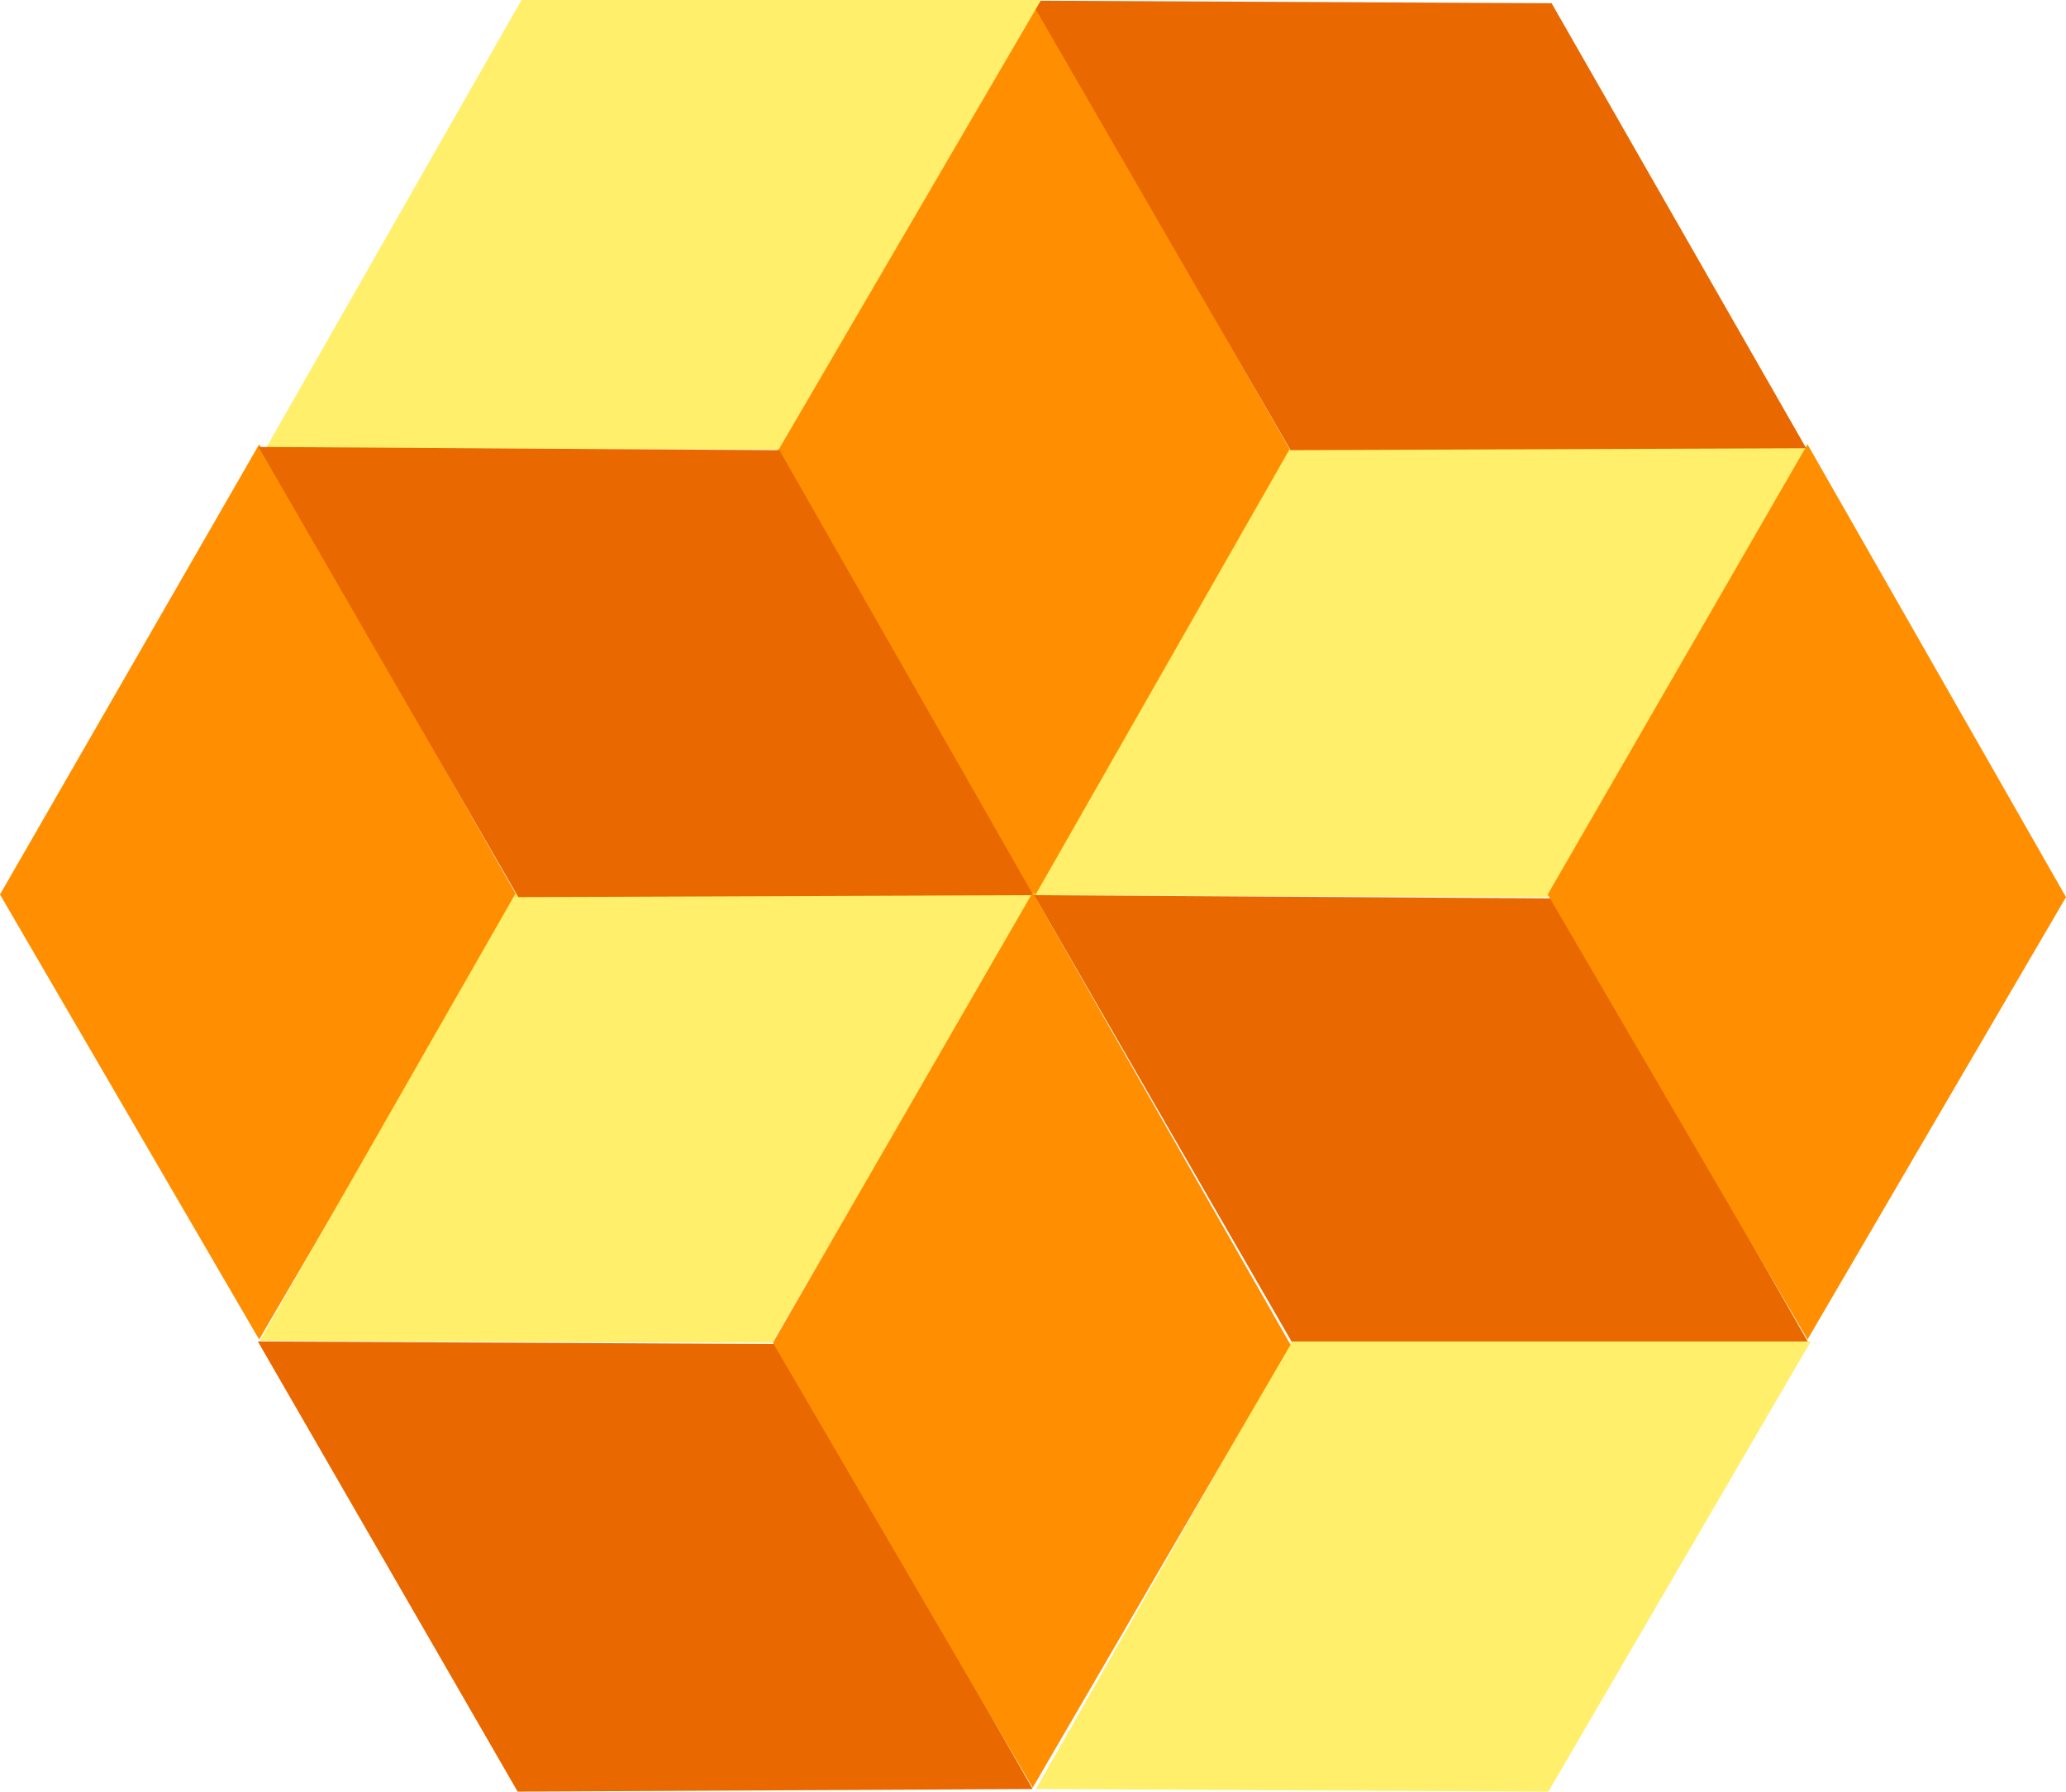
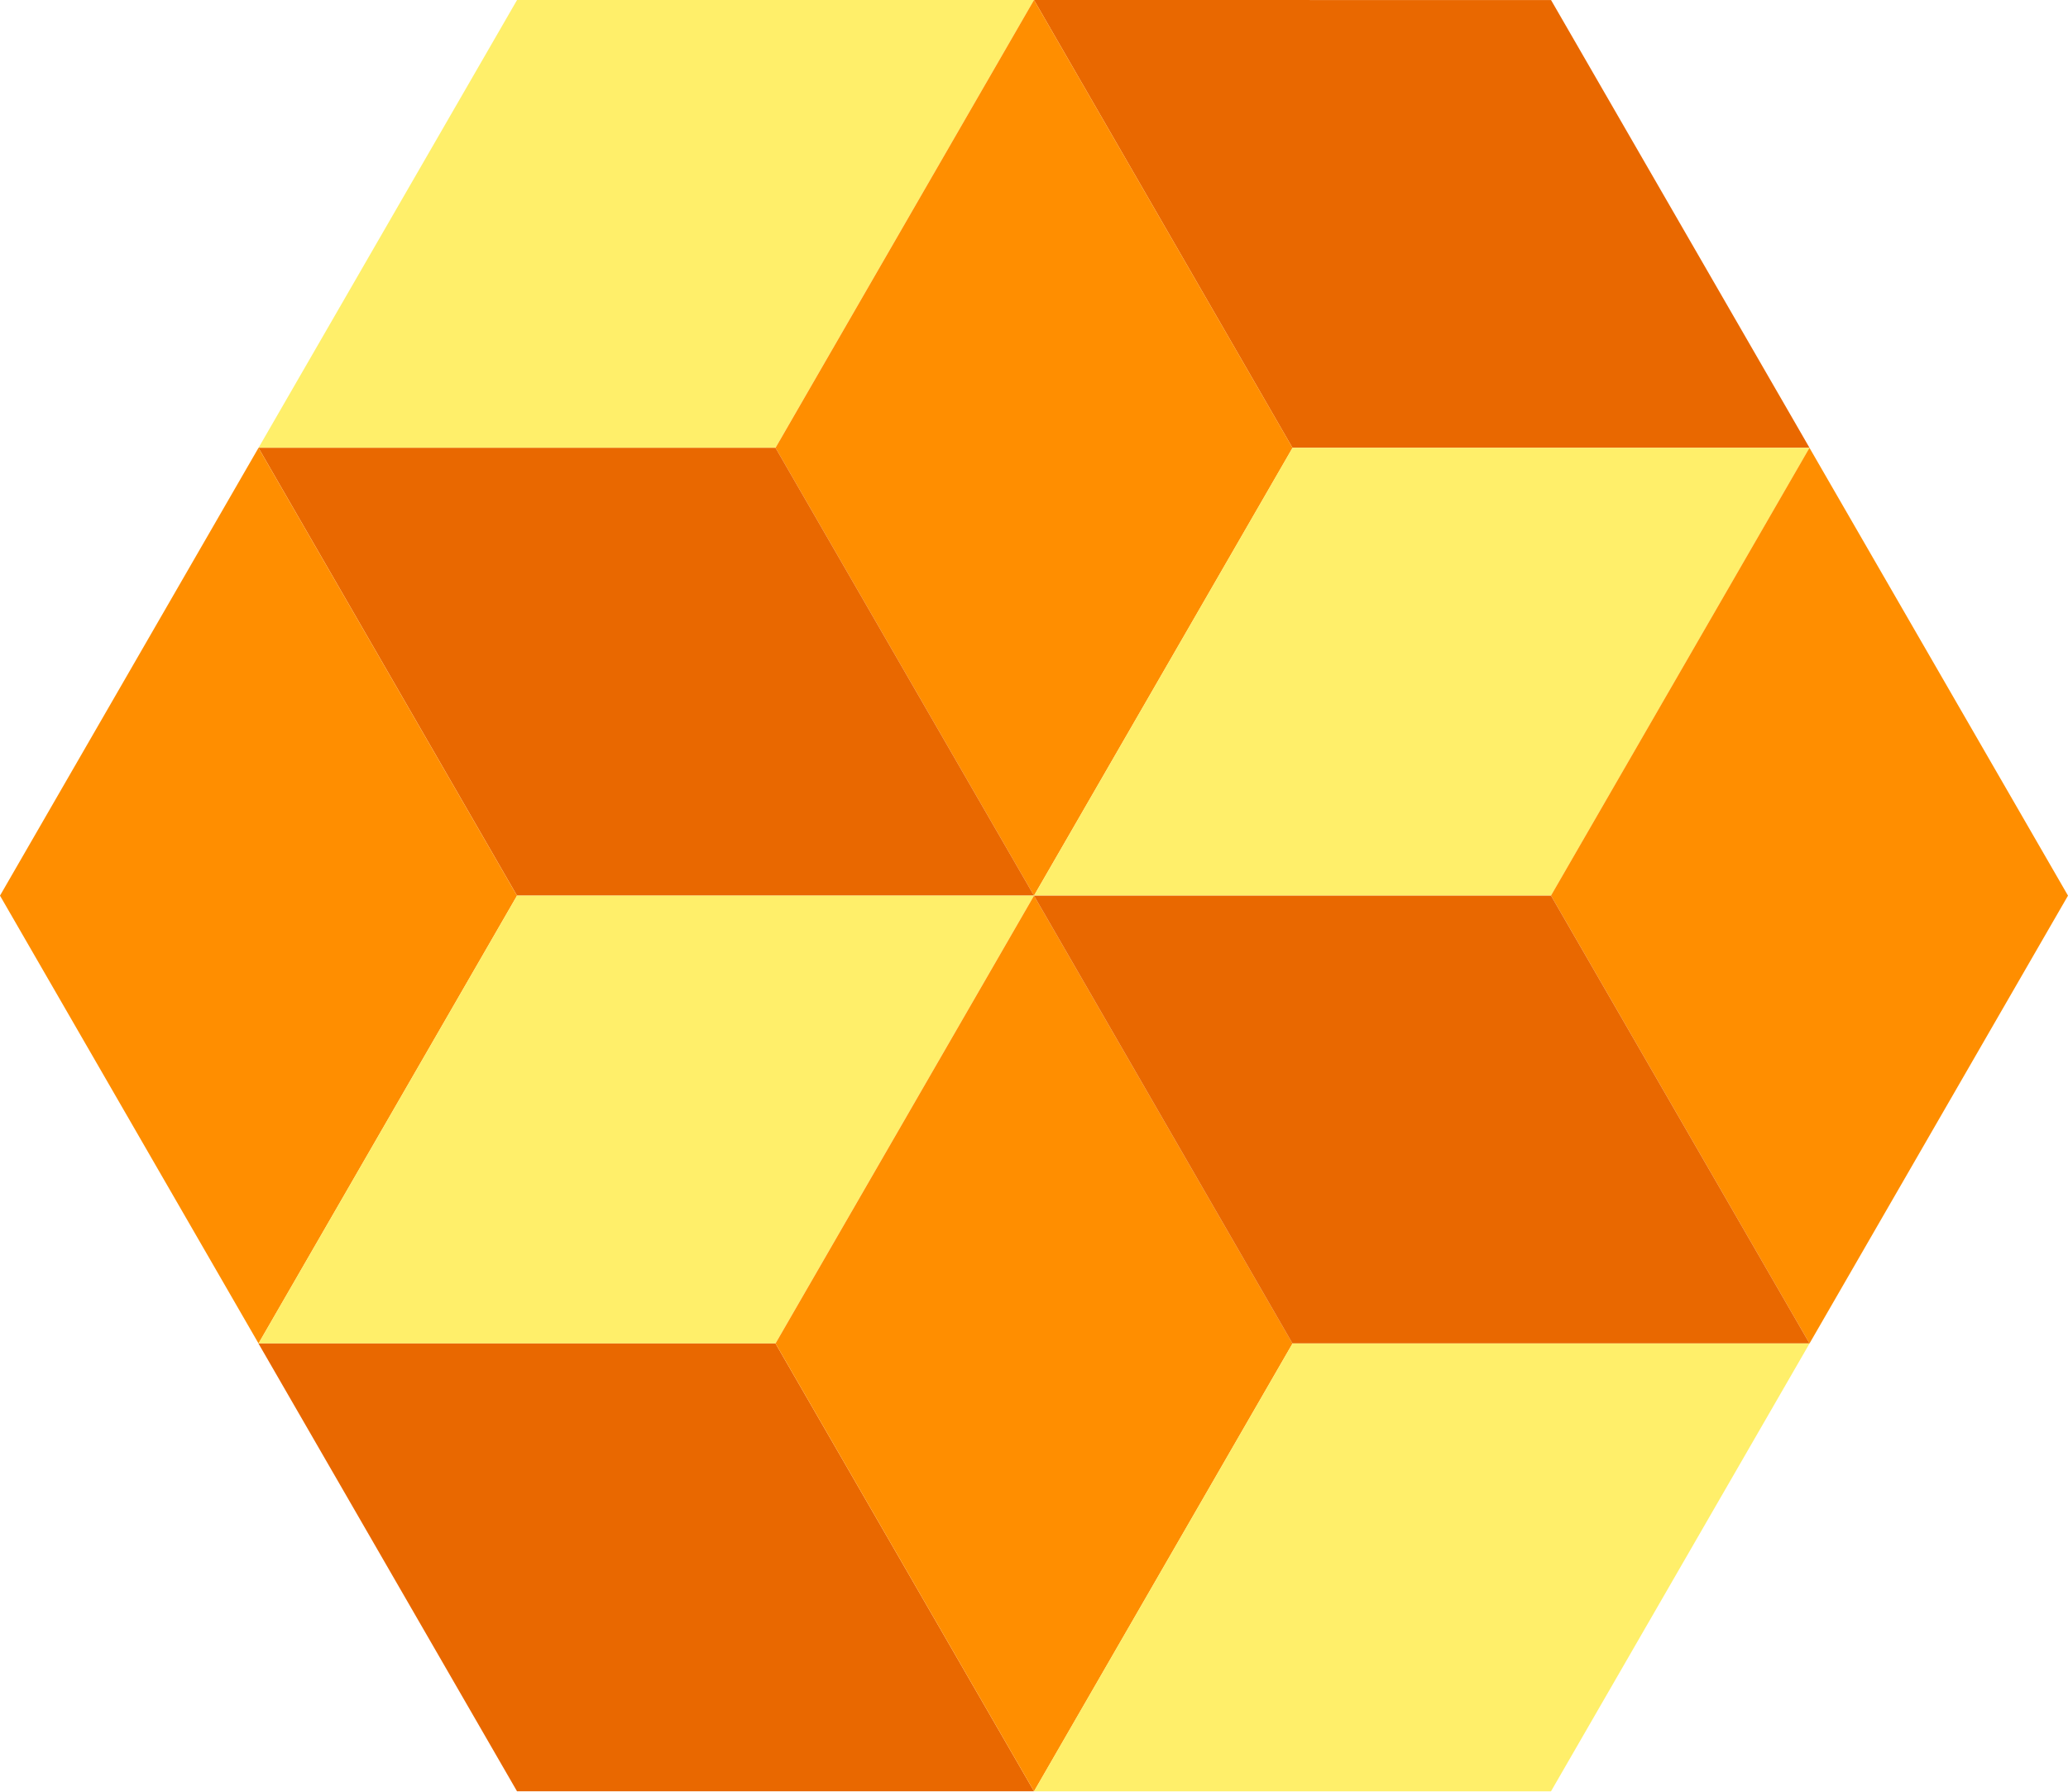
- <svg xmlns="http://www.w3.org/2000/svg" version="1.1" id="Layer_1" x="0px" y="0px" viewBox="0 0 451.988 391.884" xml:space="preserve" width="451.988" height="391.884">
-   <defs id="defs152" />
-   <style type="text/css" id="style110">
- 	.st0{fill:#FF8E00;}
- 	.st1{fill:#FFEF6A;}
- 	.st2{fill:#E96800;}
- 	.st3{display:none;}
- 	.st4{display:inline;}
- </style>
-   <g id="g114" transform="matrix(1.420899,0,0,1.420899,-100.3154,-129.0176)">
-     <polyline class="st0" points="190.1,160.4 269.7,160.9 229.9,229.1 190,160.6 190,160.6 190,160.6 229.9,91.3 269.7,160.9    229.9,229.1 190,160.6 190,160.6  " id="polyline112" style="fill:#ff8e00" />
-   </g>
-   <polyline class="st1" points="269.5,159.7 308.9,228.9 230,228.6 269.3,159.7 269.3,159.7 269.3,159.7 349.3,159.7 308.9,228.9   230,228.6 269.3,159.7 269.3,159.7 " id="polyline116" transform="matrix(1.420899,0,0,1.420899,-100.3154,-129.0176)" style="fill:#ffef6a" />
-   <polyline class="st2" points="269.7,297.7 310,229.1 349.1,297.6 269.8,297.9 269.8,297.9 269.8,297.9 229.8,228.6 310,229.1   349.1,297.6 269.8,297.9 269.8,297.9 " id="polyline118" transform="matrix(1.420899,0,0,1.420899,-100.3154,-129.0176)" style="fill:#e96800" />
-   <polyline class="st2" points="269.2,160 309.5,91.3 348.7,159.8 269.3,160.1 269.3,160.1 269.3,160.1 229.3,90.9 309.5,91.3   348.7,159.8 269.3,160.1 269.3,160.1 " id="polyline120" transform="matrix(1.420899,0,0,1.420899,-100.3154,-129.0176)" style="fill:#e96800" />
-   <polyline class="st1" points="151.1,90.8 190.5,160 111.6,159.7 150.9,90.8 150.9,90.8 150.9,90.8 230.9,90.8 190.5,160   111.6,159.7 150.9,90.8 150.9,90.8 " id="polyline122" transform="matrix(1.420899,0,0,1.420899,-100.3154,-129.0176)" style="fill:#ffef6a" />
-   <g id="g126" transform="matrix(1.420899,0,0,1.420899,-100.3154,-129.0176)">
-     <polyline class="st0" points="70.7,228.3 150.3,228.9 110.5,297 70.6,228.5 70.6,228.5 70.6,228.5 110.5,159.2 150.3,228.9    110.5,297 70.6,228.5 70.6,228.5  " id="polyline124" style="fill:#ff8e00" />
-   </g>
-   <polyline class="st2" points="150.2,366.4 190.5,297.7 229.6,366.2 150.3,366.6 150.3,366.6 150.3,366.6 110.3,297.3 190.5,297.7   229.6,366.2 150.3,366.6 150.3,366.6 " id="polyline128" transform="matrix(1.420899,0,0,1.420899,-100.3154,-129.0176)" style="fill:#e96800" />
-   <polyline class="st0" points="309,228.3 388.7,228.9 348.9,297 308.9,228.5 308.9,228.5 308.9,228.5 348.9,159.2 388.7,228.9   348.9,297 308.9,228.5 308.9,228.5 " id="polyline130" transform="matrix(1.420899,0,0,1.420899,-100.3154,-129.0176)" style="fill:#ff8e00" />
-   <polyline class="st1" points="269.6,297.3 309,366.6 230.1,366.2 269.4,297.3 269.4,297.3 269.4,297.3 349.4,297.3 309,366.6   230.1,366.2 269.4,297.3 269.4,297.3 " id="polyline132" transform="matrix(1.420899,0,0,1.420899,-100.3154,-129.0176)" style="fill:#ffef6a" />
-   <polyline class="st1" points="150.2,228.3 189.5,297.5 110.6,297.2 150,228.3 150,228.3 150,228.3 230,228.3 189.5,297.5   110.6,297.2 150,228.3 150,228.3 " id="polyline134" transform="matrix(1.420899,0,0,1.420899,-100.3154,-129.0176)" style="fill:#ffef6a" />
-   <polyline class="st2" points="150.3,228.7 190.6,160.1 229.7,228.6 150.4,228.9 150.4,228.9 150.4,228.9 110.4,159.6 190.6,160.1   229.7,228.6 150.4,228.9 150.4,228.9 " id="polyline136" transform="matrix(1.420899,0,0,1.420899,-100.3154,-129.0176)" style="fill:#e96800" />
-   <g id="g140" transform="matrix(1.420899,0,0,1.420899,-100.3154,-129.0176)">
-     <polyline class="st0" points="189.7,297.3 269.3,297.8 229.6,366 189.6,297.5 189.6,297.5 189.6,297.5 229.6,228.2 269.3,297.8    229.6,366 189.6,297.5 189.6,297.5  " id="polyline138" style="fill:#ff8e00" />
-   </g>
-   <g id="Layer_1_1_" class="st3" style="display:none" transform="translate(-3.65607,-32.75808)">
-     <g class="st4" id="g146" style="display:inline">
-       <g id="g144">
-         <path d="m 428.5,119.7 c -0.6,-4.3 -3.1,-8.3 -7.1,-10.7 C 419.6,108 236.4,2.2 235.7,1.8 231.1,-0.8 225.6,-0.6 221.4,1.9 219.6,3 36.5,108.6 35.8,109.1 c -4.5,2.7 -7.1,7.5 -7.1,12.5 0,2 0,213.6 0,214.3 0.1,4.9 2.6,9.6 7.3,12.4 0,0 0.1,0.1 0.2,0.1 0.7,0.4 185.2,106.9 185.8,107.3 4.5,2.4 9.8,2.1 14,-0.3 0.3,-0.2 185.2,-106.9 185.5,-107.1 4.5,-2.6 7.2,-7.5 7.2,-12.5 -0.1,-218.7 -0.1,-214.7 -0.2,-216.1 z m -370.8,27 35,20.2 v 123.4 l -35,20.2 c 0,0 0,-163.8 0,-163.8 z m 156.4,270.9 -141.9,-81.9 35,-20.2 106.9,61.7 z m 0,-73.9 -77.8,-44.9 31.1,-17.9 46.8,27 v 35.8 z m -92.3,-70.1 v -89.9 l 31.1,17.9 v 54 z m 92.3,0.7 -17.7,-10.3 17.7,-10.2 z m -32.3,-35.4 v -20.5 l 17.7,10.2 z m 32.3,-35.4 -17.7,-10.2 17.7,-10.2 z m 0,-54 -46.8,27 -31.1,-17.9 77.8,-44.9 v 35.8 z m 0,-69.4 -106.9,61.7 -35,-20.2 141.9,-81.9 z M 243.2,39.7 385,121.6 350,141.8 243.2,80.1 Z m 0,73.9 77.8,44.9 -31.1,17.9 -46.8,-27 v -35.8 z m 92.3,70.1 v 89.9 l -31.1,-17.9 v -54 z m -77.8,44.9 17.7,-10.2 v 20.5 z m 3.2,35.4 -17.7,10.2 V 253.7 Z M 243.2,203.5 V 183 l 17.7,10.2 z m 0,104.3 v 0 l 46.8,-27 31.1,17.9 -77.8,44.9 v -35.8 z m 0,109.8 v -40.4 l 106.8,-61.7 35,20.2 z m 156.3,-107.1 -35,-20.2 V 166.9 l 35,-20.2 z" id="path142" />
-       </g>
-     </g>
-   </g>
+ <svg xmlns="http://www.w3.org/2000/svg" id="Layer_2" data-name="Layer 2" viewBox="0 0 389.08 336.97">
+   <defs>
+     <style>.cls-1{fill:none;stroke:#000;stroke-miterlimit:10;}.cls-2{fill:#ffef6a;}.cls-3{fill:#e96800;}.cls-4{fill:#ff8e00;}</style>
+   </defs>
+   <path class="cls-1" d="M143.77,86" />
+   <path class="cls-1" d="M174.08,123.77" />
+   <polygon class="cls-2" points="97.28 0 48.64 84.24 145.9 84.24 194.54 0 97.28 0" />
+   <polygon class="cls-3" points="291.82 0.01 194.54 0 243.17 84.24 340.45 84.24 291.82 0.01" />
+   <polygon class="cls-4" points="145.91 84.24 194.54 168.48 243.18 84.25 194.54 0 145.91 84.24" />
+   <polygon class="cls-3" points="145.91 84.24 48.63 84.24 97.27 168.48 194.54 168.48 145.91 84.24" />
+   <polygon class="cls-4" points="0 168.48 48.64 252.72 97.27 168.49 48.63 84.25 0 168.48" />
+   <polygon class="cls-2" points="97.28 168.48 48.64 252.72 145.9 252.72 194.54 168.48 97.28 168.48" />
+   <polygon class="cls-3" points="145.91 252.73 48.63 252.73 97.27 336.96 194.54 336.96 145.91 252.73" />
+   <polygon class="cls-4" points="145.91 252.72 194.55 336.97 243.18 252.73 194.54 168.49 145.91 252.72" />
+   <polygon class="cls-2" points="243.18 84.24 194.54 168.48 291.81 168.48 340.45 84.24 243.18 84.24" />
+   <polygon class="cls-4" points="291.81 168.47 340.45 252.72 389.08 168.48 340.44 84.24 291.81 168.47" />
+   <polygon class="cls-3" points="291.82 168.49 194.54 168.49 243.17 252.72 340.45 252.72 291.82 168.49" />
+   <polygon class="cls-2" points="243.18 252.73 194.54 336.97 291.81 336.97 340.45 252.73 243.18 252.73" />
</svg>
